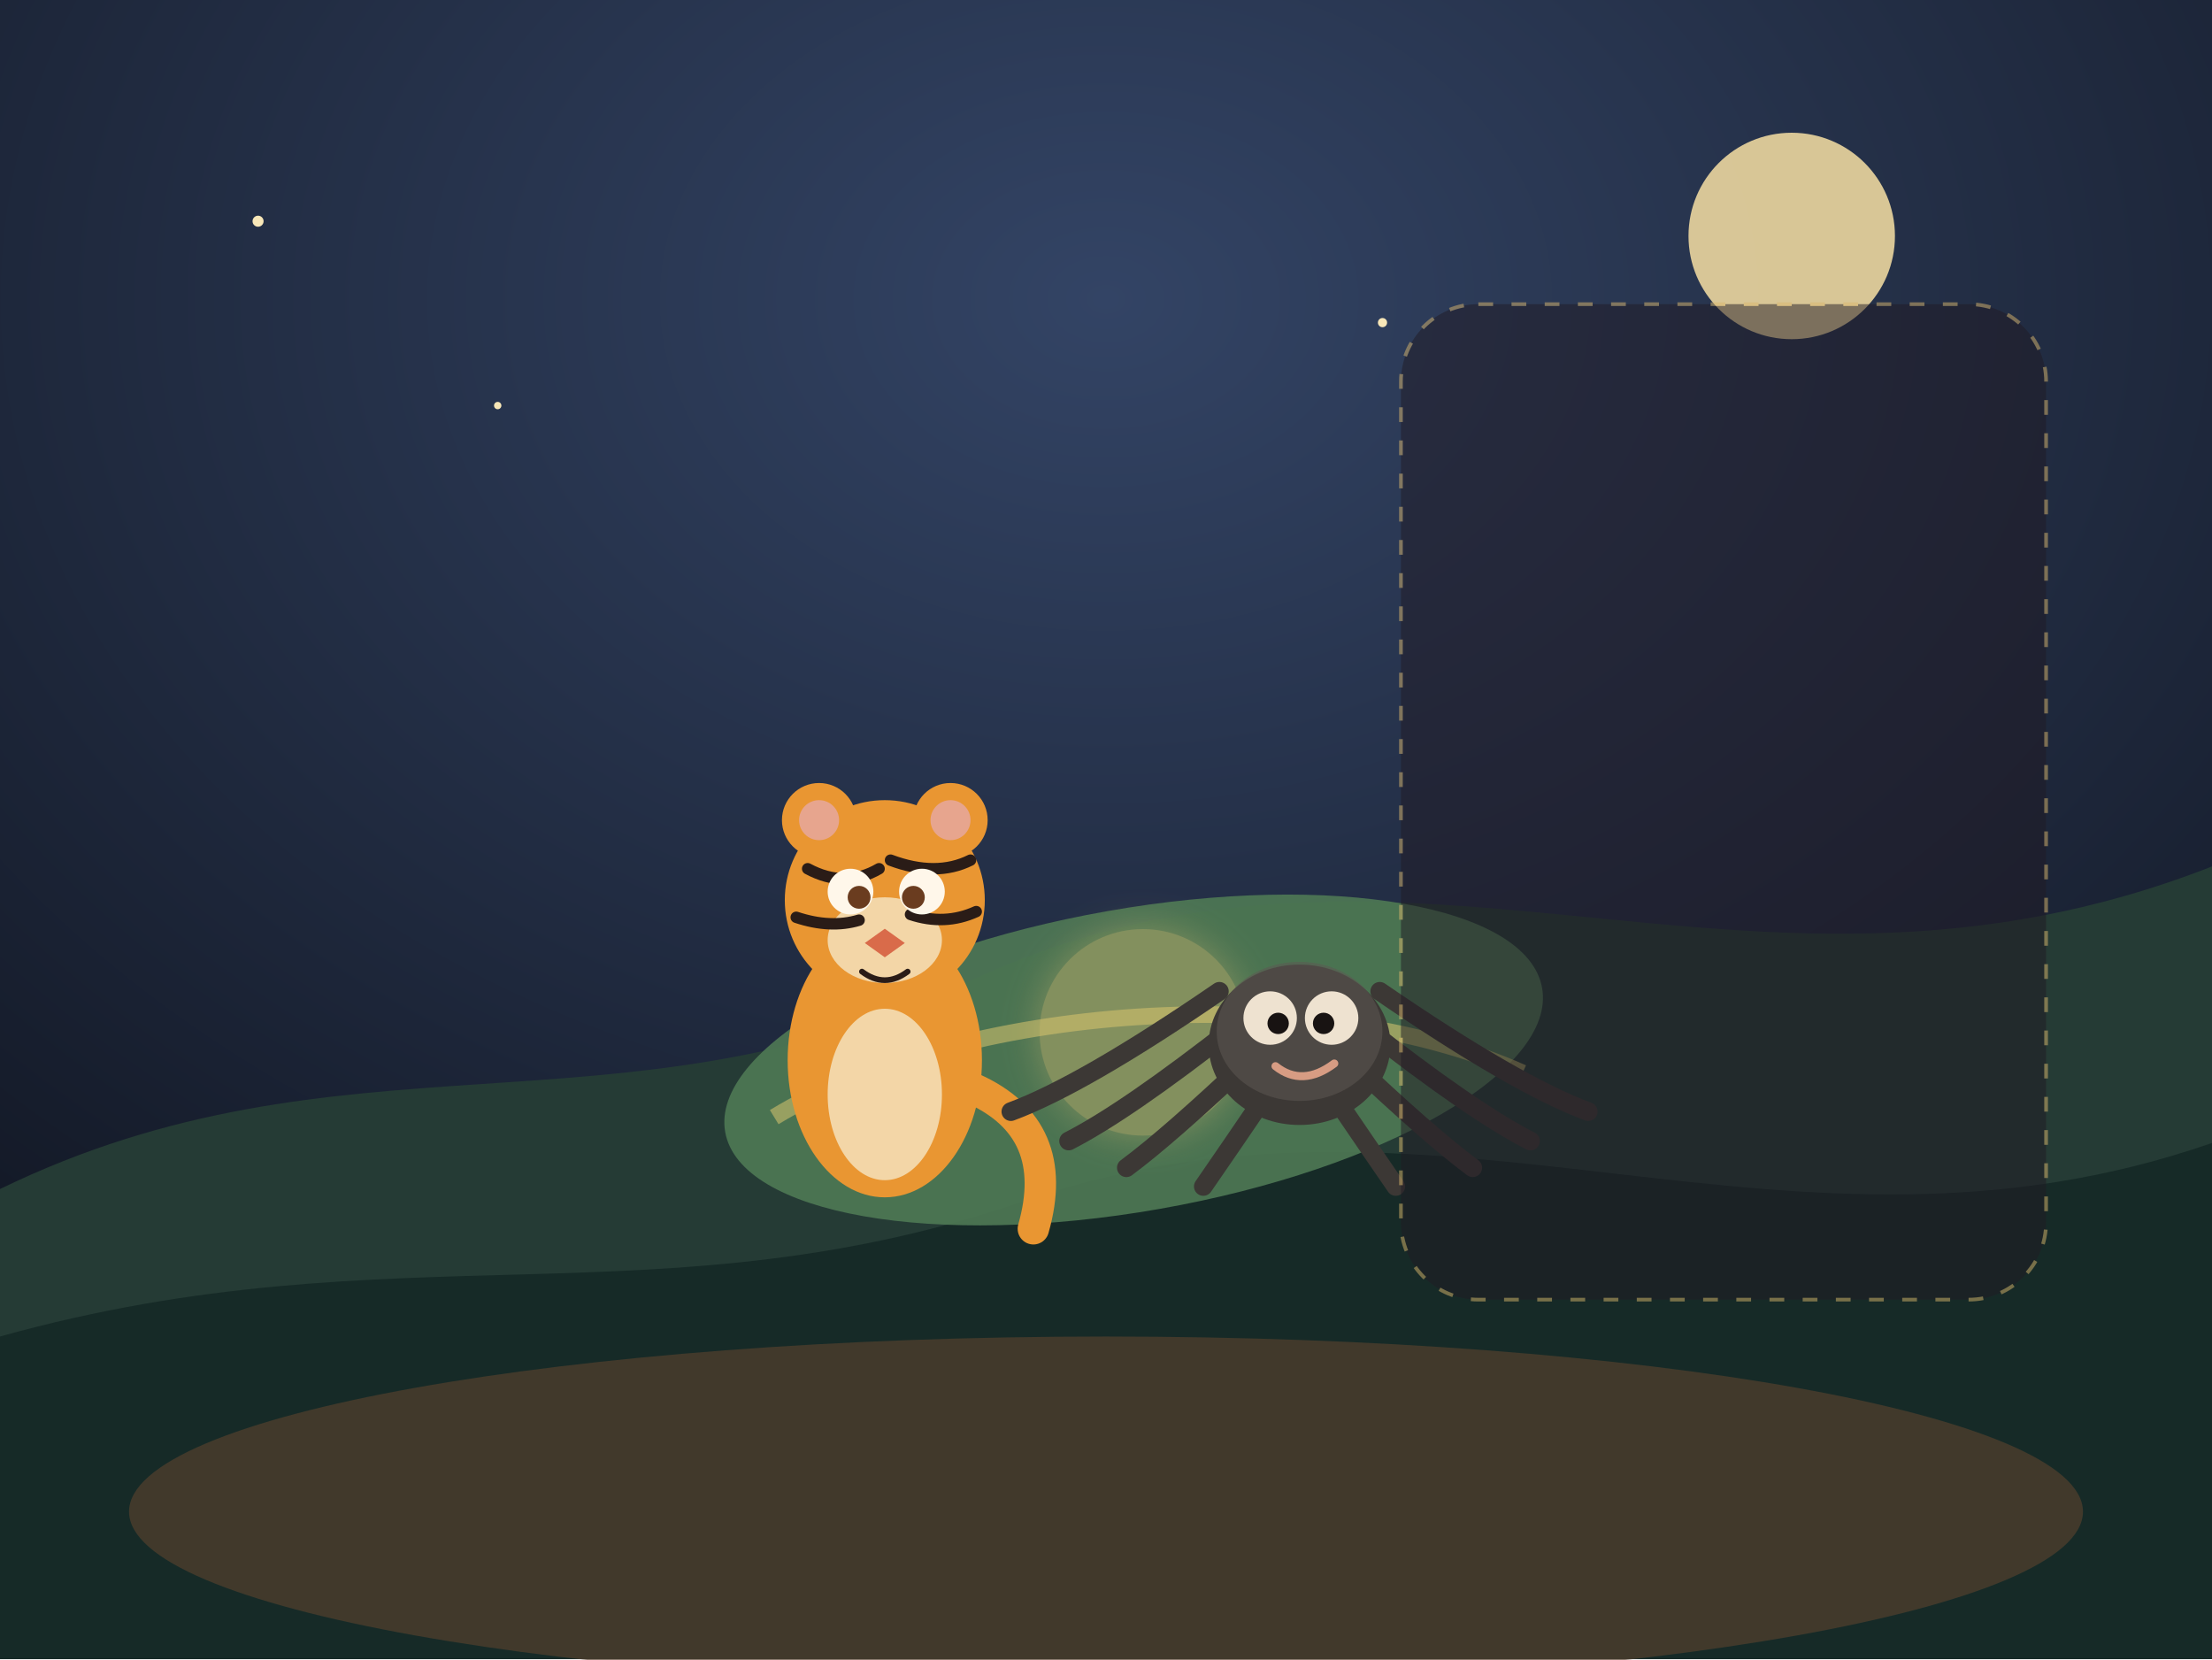
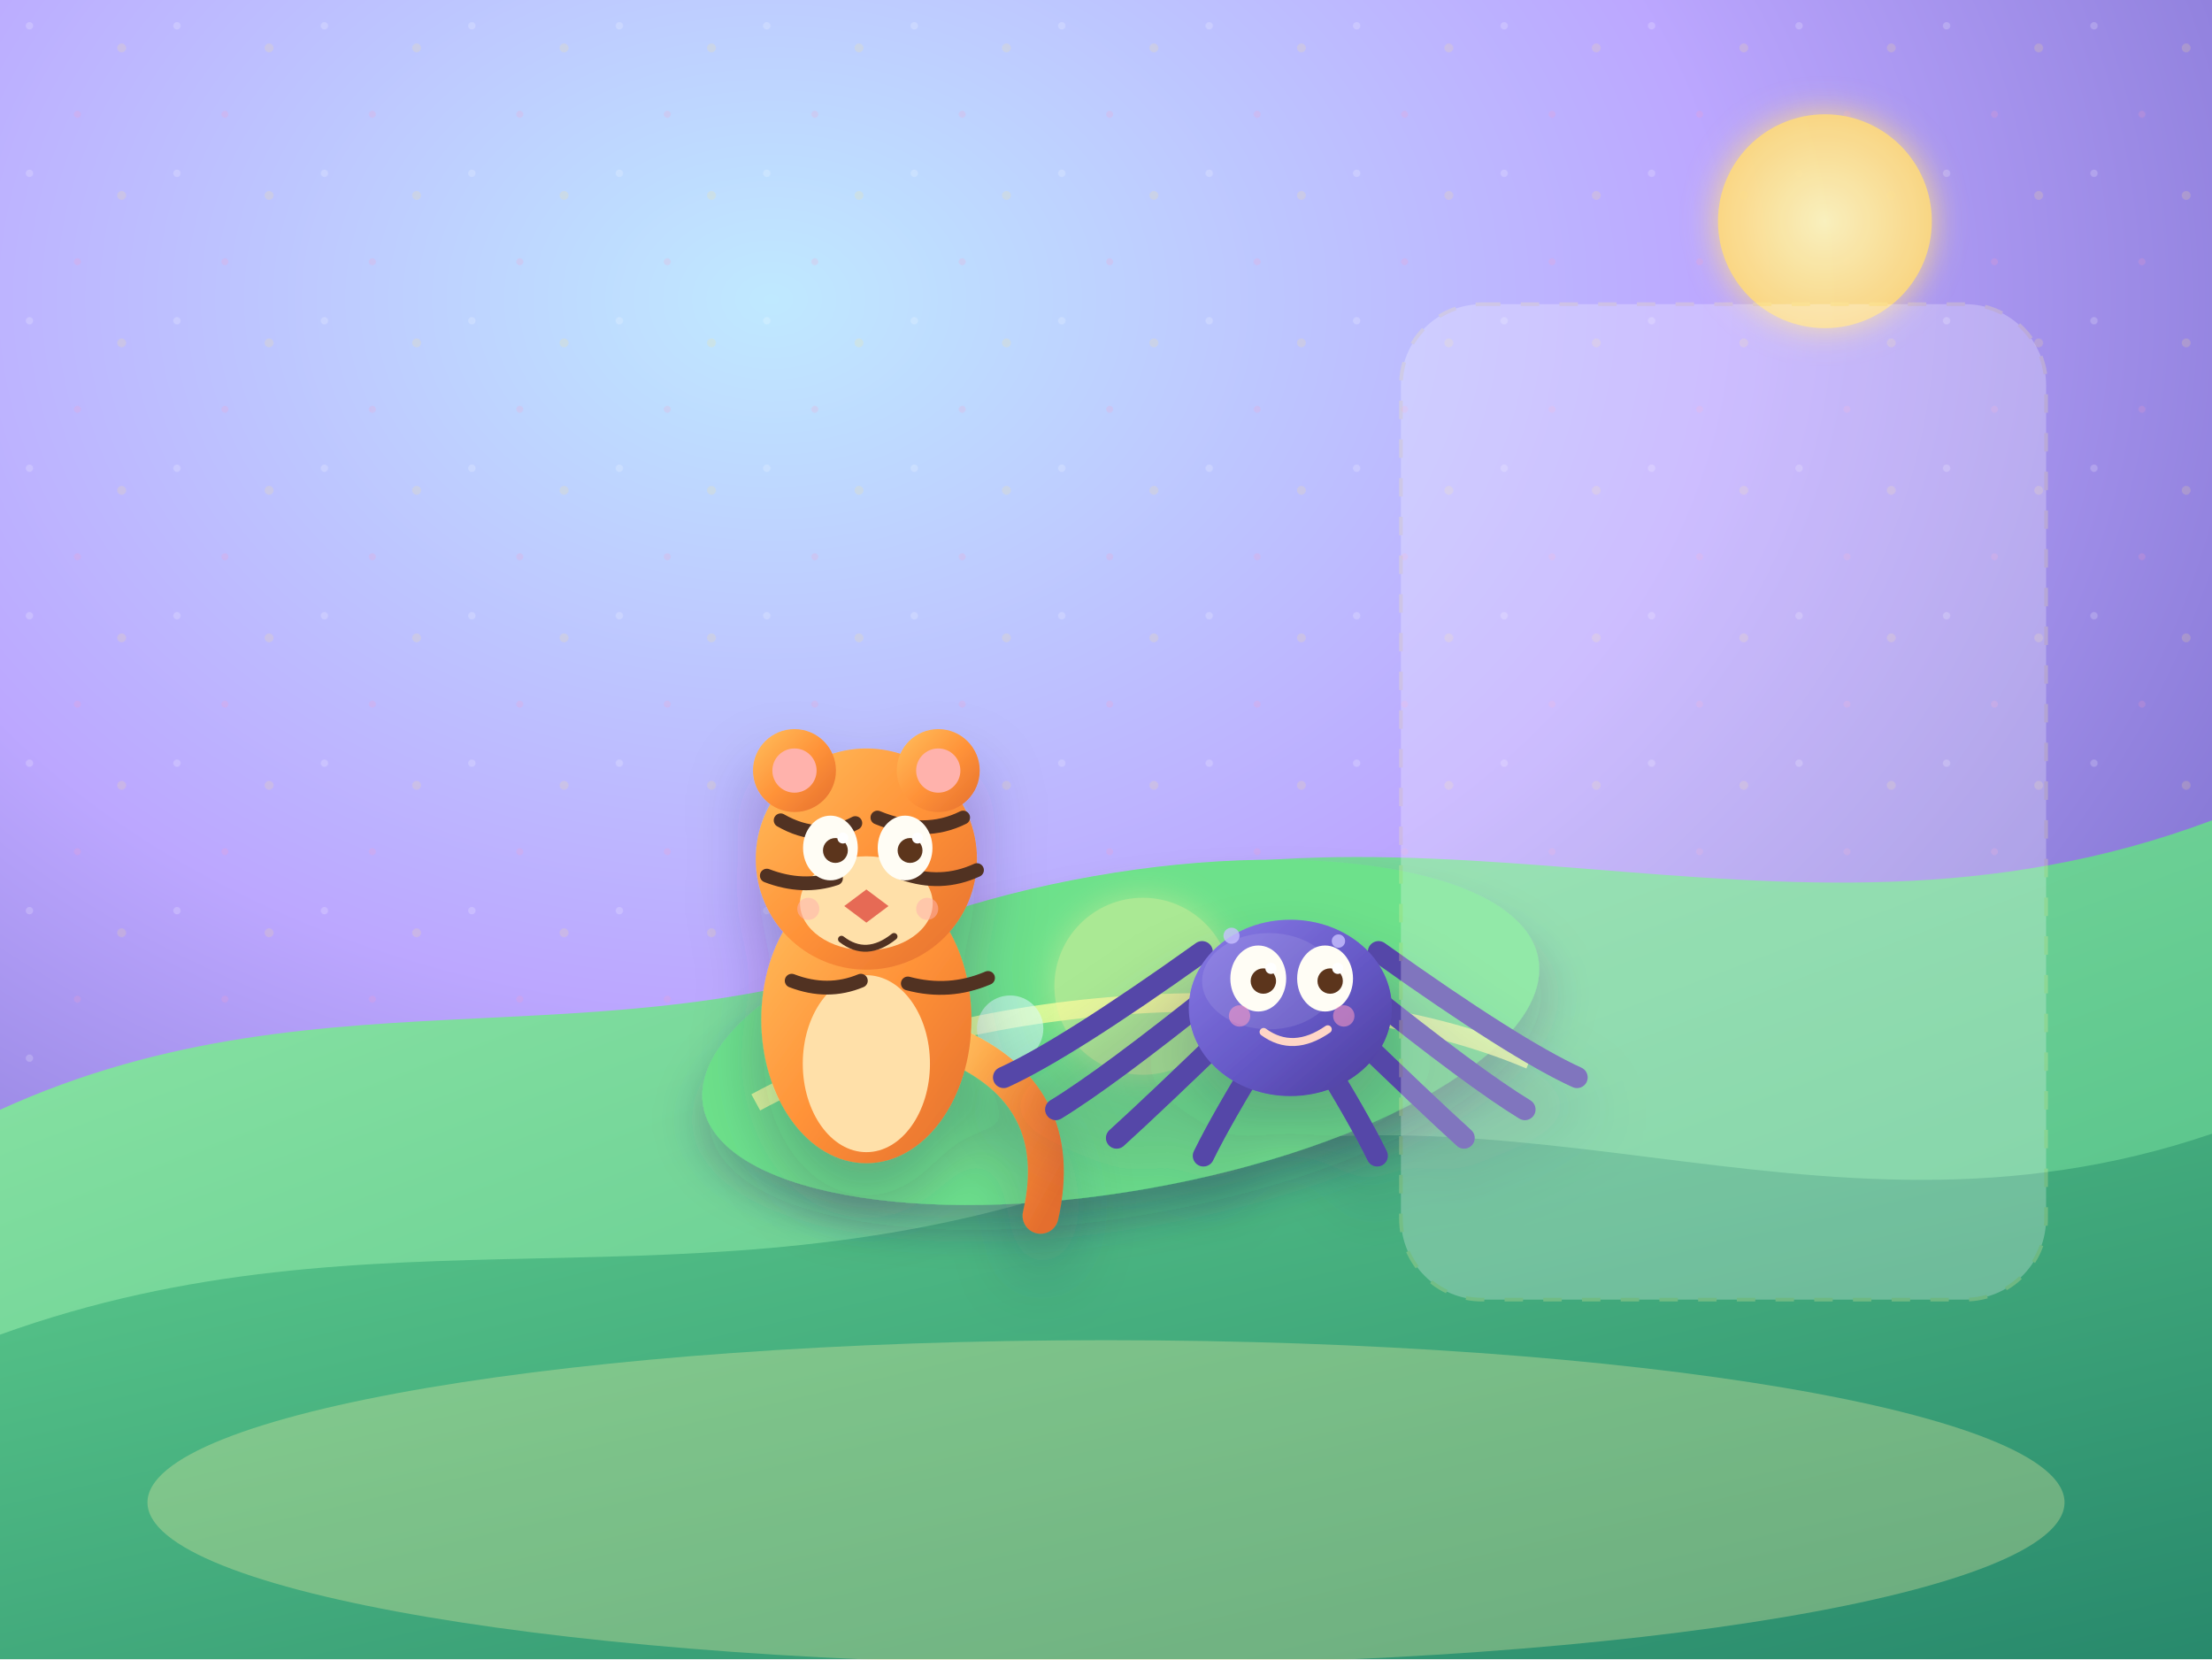
<svg xmlns="http://www.w3.org/2000/svg" viewBox="0 0 1200 900" role="img" aria-label="Text-free GlimmerTales reference illustration">
  <defs>
-     <radialGradient id="sky" cx="50%" cy="18%" r="80%">
-       <stop offset="0" stop-color="#334465" />
-       <stop offset="1" stop-color="#111622" />
+     <radialGradient id="skyBubble" cx="35%" cy="18%" r="95%">
+       <stop offset="0" stop-color="#BFE9FF" />
+       <stop offset="0.45" stop-color="#BCA7FF" />
+       <stop offset="1" stop-color="#6157B8" />
    </radialGradient>
-     <filter id="glow" x="-50%" y="-50%" width="200%" height="200%">
-       <feGaussianBlur stdDeviation="10" result="blur" />
+     <linearGradient id="meadow" x1="0" y1="0" x2="1" y2="1">
+       <stop offset="0" stop-color="#8FE7A6" />
+       <stop offset="1" stop-color="#47B883" />
+     </linearGradient>
+     <linearGradient id="meadowDark" x1="0" y1="0" x2="1" y2="1">
+       <stop offset="0" stop-color="#5CCB8C" />
+       <stop offset="1" stop-color="#28896C" />
+     </linearGradient>
+     <radialGradient id="moonGlow" cx="50%" cy="50%" r="60%">
+       <stop offset="0" stop-color="#FFF6B8" />
+       <stop offset="1" stop-color="#FFD56E" />
+     </radialGradient>
+     <linearGradient id="daisyShell" x1="0" y1="0" x2="1" y2="1">
+       <stop offset="0" stop-color="#FF7A8A" />
+       <stop offset="0.55" stop-color="#F94E5F" />
+       <stop offset="1" stop-color="#D92D45" />
+     </linearGradient>
+     <linearGradient id="dinoSkin" x1="0" y1="0" x2="1" y2="1">
+       <stop offset="0" stop-color="#A9F36E" />
+       <stop offset="0.55" stop-color="#6ED95E" />
+       <stop offset="1" stop-color="#39A870" />
+     </linearGradient>
+     <linearGradient id="pipFur" x1="0" y1="0" x2="1" y2="1">
+       <stop offset="0" stop-color="#FFC05E" />
+       <stop offset="0.52" stop-color="#FF9238" />
+       <stop offset="1" stop-color="#E46E2E" />
+     </linearGradient>
+     <linearGradient id="itsyFuzz" x1="0" y1="0" x2="1" y2="1">
+       <stop offset="0" stop-color="#8A7CE8" />
+       <stop offset="0.55" stop-color="#6558C6" />
+       <stop offset="1" stop-color="#4A3B99" />
+     </linearGradient>
+     <filter id="softShadow" x="-40%" y="-40%" width="180%" height="180%">
+       <feDropShadow dx="0" dy="14" stdDeviation="12" flood-color="#2C2156" flood-opacity="0.28" />
+     </filter>
+     <filter id="glow" x="-60%" y="-60%" width="220%" height="220%">
+       <feGaussianBlur stdDeviation="9" result="blur" />
      <feMerge>
        <feMergeNode in="blur" />
        <feMergeNode in="SourceGraphic" />
      </feMerge>
    </filter>
+     <pattern id="sprinkles" width="80" height="80" patternUnits="userSpaceOnUse">
+       <circle cx="16" cy="14" r="2" fill="#FFFFFF" opacity=".35" />
+       <circle cx="66" cy="26" r="2.4" fill="#FFE48A" opacity=".35" />
+       <circle cx="42" cy="62" r="1.9" fill="#FF9BC3" opacity=".35" />
+     </pattern>
  </defs>
-   <rect width="1200" height="900" fill="url(#sky)" />
-   <circle cx="972" cy="128" r="56" fill="#F4DDA2" opacity=".86" />
-   <circle cx="140" cy="120" r="3" fill="#f8e7b8" />
-   <circle cx="270" cy="220" r="2" fill="#f8e7b8" />
-   <circle cx="750" cy="175" r="2.5" fill="#f8e7b8" />
-   <path d="M0 645 C185 555 335 620 520 535 C760 420 945 570 1200 470 L1200 900 L0 900z" fill="#253b35" />
-   <path d="M0 725 C215 665 360 720 560 650 C785 575 970 700 1200 620 L1200 900 L0 900z" fill="#162a27" />
-   <ellipse cx="600" cy="820" rx="530" ry="95" fill="#57412d" opacity=".66" />
-   <ellipse cx="615" cy="575" rx="225" ry="82" fill="#4f7a55" transform="rotate(-10 615 575)" opacity=".88" />
-   <circle cx="620" cy="560" r="56" fill="#f1c777" opacity=".34" filter="url(#glow)" />
-   <path d="M420 606 C520 545 710 530 826 582" stroke="#d9c46d" stroke-width="9" fill="none" opacity=".55" />
+   <rect width="1200" height="900" fill="url(#skyBubble)" />
+   <rect width="1200" height="900" fill="url(#sprinkles)" opacity=".55" />
+   <circle cx="990" cy="120" r="58" fill="url(#moonGlow)" opacity=".92" filter="url(#glow)" />
+   <path d="M0 602 C180 520 340 584 520 505 C760 405 960 535 1200 445 L1200 900 L0 900z" fill="url(#meadow)" />
+   <path d="M0 724 C205 650 375 715 590 642 C810 565 980 690 1200 615 L1200 900 L0 900z" fill="url(#meadowDark)" />
+   <ellipse cx="600" cy="815" rx="520" ry="88" fill="#FFF1A6" opacity=".30" />
+   <ellipse cx="608" cy="560" rx="230" ry="86" fill="#6DE18B" transform="rotate(-10 608 560)" filter="url(#softShadow)" />
+   <path d="M410 598 C520 538 710 524 830 575" stroke="#E9FF9C" stroke-width="10" fill="none" opacity=".85" />
+   <circle cx="620" cy="535" r="48" fill="#FFF2A0" opacity=".42" filter="url(#glow)" />
+   <circle cx="548" cy="558" r="18" fill="#DDFEFF" opacity=".55" />
  <g>
-     <g transform="translate(480 510) scale(1.55)">
-       <ellipse cx="0" cy="42" rx="34" ry="48" fill="#E99632" />
-       <ellipse cx="0" cy="54" rx="20" ry="30" fill="#F3D6A7" />
-       <circle cx="0" cy="-14" r="35" fill="#E99632" />
-       <circle cx="-23" cy="-42" r="13" fill="#E99632" />
-       <circle cx="23" cy="-42" r="13" fill="#E99632" />
-       <circle cx="-23" cy="-42" r="7" fill="#E7A58E" />
-       <circle cx="23" cy="-42" r="7" fill="#E7A58E" />
-       <ellipse cx="0" cy="0" rx="20" ry="15" fill="#F3D6A7" />
-       <path d="M-27 -25 q13 7 25 0 M2 -28 q16 6 28 0 M-31 -8 q12 4 22 1 M9 -9 q12 4 23 -1" stroke="#2A1C17" stroke-width="4" fill="none" stroke-linecap="round" />
-       <circle cx="-12" cy="-17" r="8" fill="#FFF7EA" />
-       <circle cx="13" cy="-17" r="8" fill="#FFF7EA" />
-       <circle cx="-9" cy="-15" r="4" fill="#6A3C1F" />
-       <circle cx="10" cy="-15" r="4" fill="#6A3C1F" />
-       <path d="M0 -4 l7 5 l-7 5 l-7 -5z" fill="#D96B4A" />
-       <path d="M-8 11 Q0 17 8 11" stroke="#2A1C17" stroke-width="2" fill="none" stroke-linecap="round" />
-       <path d="M31 52 q31 14 21 49" stroke="#E99632" stroke-width="11" fill="none" stroke-linecap="round" />
+     <g transform="translate(470 490) scale(1.5)" filter="url(#softShadow)">
+       <path d="M31 51 q42 18 32 62" stroke="url(#pipFur)" stroke-width="13" fill="none" stroke-linecap="round" />
+       <ellipse cx="0" cy="42" rx="38" ry="52" fill="url(#pipFur)" />
+       <ellipse cx="0" cy="58" rx="23" ry="32" fill="#FFE0A9" />
+       <circle cx="0" cy="-16" r="40" fill="url(#pipFur)" />
+       <circle cx="-26" cy="-48" r="15" fill="url(#pipFur)" />
+       <circle cx="26" cy="-48" r="15" fill="url(#pipFur)" />
+       <circle cx="-26" cy="-48" r="8" fill="#FFB2AC" />
+       <circle cx="26" cy="-48" r="8" fill="#FFB2AC" />
+       <ellipse cx="0" cy="0" rx="24" ry="17" fill="#FFE0A9" />
+       <path d="M-31 -30 q14 8 27 1 M4 -31 q17 7 31 0 M-36 -10 q13 5 25 1 M13 -11 q14 5 27 -1 M-27 28 q13 5 25 0 M15 29 q15 4 29 -2" stroke="#513022" stroke-width="5" fill="none" stroke-linecap="round" />
+       <g>
+         <ellipse cx="-13" cy="-20" rx="9.9" ry="11.7" fill="#FFFDF5" />
+         <circle cx="-11.2" cy="-19.1" r="4.5" fill="#5B351E" />
+         <circle cx="-8.5" cy="-23.6" r="1.98" fill="#FFFFFF" />
+       </g>
+       <g>
+         <ellipse cx="14" cy="-20" rx="9.9" ry="11.7" fill="#FFFDF5" />
+         <circle cx="15.8" cy="-19.1" r="4.5" fill="#5B351E" />
+         <circle cx="18.5" cy="-23.6" r="1.98" fill="#FFFFFF" />
+       </g>
+       <path d="M0 -5 l8 6 l-8 6 l-8 -6z" fill="#E66A55" />
+       <path d="M-9 13 Q0 20 10 12" stroke="#513022" stroke-width="2.5" fill="none" stroke-linecap="round" />
+       <circle cx="-21" cy="2" r="4" fill="#FFB2AC" opacity=".55" />
+       <circle cx="22" cy="2" r="4" fill="#FFB2AC" opacity=".55" />
    </g>
-     <g transform="translate(705 545) scale(1.45)">
-       <path d="M-30 -5 q-51.0 35 -78.0 45" stroke="#3C3835" stroke-width="7" fill="none" stroke-linecap="round" />
-       <path d="M-24 8 q-40.8 32 -62.4 43" stroke="#3C3835" stroke-width="7" fill="none" stroke-linecap="round" />
-       <path d="M-18 20 q-30.6 29 -46.8 41" stroke="#3C3835" stroke-width="7" fill="none" stroke-linecap="round" />
-       <path d="M-10 30 q-17.0 25 -26.0 38" stroke="#3C3835" stroke-width="7" fill="none" stroke-linecap="round" />
-       <path d="M30 -5 q51.0 35 78.0 45" stroke="#3C3835" stroke-width="7" fill="none" stroke-linecap="round" />
-       <path d="M24 8 q40.8 32 62.4 43" stroke="#3C3835" stroke-width="7" fill="none" stroke-linecap="round" />
-       <path d="M18 20 q30.6 29 46.8 41" stroke="#3C3835" stroke-width="7" fill="none" stroke-linecap="round" />
-       <path d="M10 30 q17.0 25 26.0 38" stroke="#3C3835" stroke-width="7" fill="none" stroke-linecap="round" />
-       <ellipse cx="0" cy="15" rx="34" ry="30" fill="#3C3835" />
-       <ellipse cx="0" cy="10" rx="31" ry="26" fill="#5D5752" opacity=".55" />
-       <circle cx="-11" cy="5" r="10" fill="#EEE2D0" />
-       <circle cx="12" cy="5" r="10" fill="#EEE2D0" />
-       <circle cx="-8" cy="7" r="4" fill="#181312" />
-       <circle cx="9" cy="7" r="4" fill="#181312" />
-       <path d="M-9 23 Q1 31 13 22" stroke="#D79C83" stroke-width="3" fill="none" stroke-linecap="round" />
+     <g transform="translate(700 525) scale(1.45)" filter="url(#softShadow)">
+       <path d="M-33 -6 q-51.15 36.5 -74.25 47" stroke="#5547A8" stroke-width="8" fill="none" stroke-linecap="round" />
+       <path d="M-27 8 q-41.85 33.5 -60.75 45" stroke="#5547A8" stroke-width="8" fill="none" stroke-linecap="round" />
+       <path d="M-20 21 q-31 30 -45 42.667" stroke="#5547A8" stroke-width="8" fill="none" stroke-linecap="round" />
+       <path d="M-10 31 q-15.5 25 -22.5 39.333" stroke="#5547A8" stroke-width="8" fill="none" stroke-linecap="round" />
+       <path d="M33 -6 q51.15 36.5 74.25 47" stroke="#5547A8" stroke-width="8" fill="none" stroke-linecap="round" />
+       <path d="M27 8 q41.85 33.5 60.75 45" stroke="#5547A8" stroke-width="8" fill="none" stroke-linecap="round" />
+       <path d="M20 21 q31 30 45 42.667" stroke="#5547A8" stroke-width="8" fill="none" stroke-linecap="round" />
+       <path d="M10 31 q15.5 25 22.5 39.333" stroke="#5547A8" stroke-width="8" fill="none" stroke-linecap="round" />
+       <ellipse cx="0" cy="15" rx="38" ry="33" fill="url(#itsyFuzz)" />
+       <ellipse cx="-8" cy="5" rx="25" ry="18" fill="#FFFFFF" opacity=".10" />
+       <g>
+         <ellipse cx="-12" cy="4" rx="10.45" ry="12.35" fill="#FFFDF5" />
+         <circle cx="-10.1" cy="4.95" r="4.75" fill="#5B351E" />
+         <circle cx="-7.25" cy="0.2" r="2.09" fill="#FFFFFF" />
+       </g>
+       <g>
+         <ellipse cx="13" cy="4" rx="10.45" ry="12.35" fill="#FFFDF5" />
+         <circle cx="14.9" cy="4.95" r="4.75" fill="#5B351E" />
+         <circle cx="17.75" cy="0.2" r="2.09" fill="#FFFFFF" />
+       </g>
+       <circle cx="-19" cy="18" r="4" fill="#FF9BC3" opacity=".55" />
+       <circle cx="20" cy="18" r="4" fill="#FF9BC3" opacity=".55" />
+       <path d="M-10 24 Q1 32 14 23" stroke="#FFD6C7" stroke-width="3" fill="none" stroke-linecap="round" />
+       <circle cx="-22" cy="-12" r="3" fill="#C8C1FF" opacity=".8" />
+       <circle cx="18" cy="-10" r="2.5" fill="#C8C1FF" opacity=".8" />
    </g>
  </g>
-   <rect x="760" y="165" width="350" height="540" rx="42" fill="#201a23" opacity=".50" stroke="#d9b56b" stroke-width="2" stroke-dasharray="8 10" />
+   <rect x="760" y="165" width="350" height="540" rx="44" fill="#FFFFFF" opacity=".25" stroke="#FFF2A0" stroke-width="2" stroke-dasharray="10 11" />
</svg>
